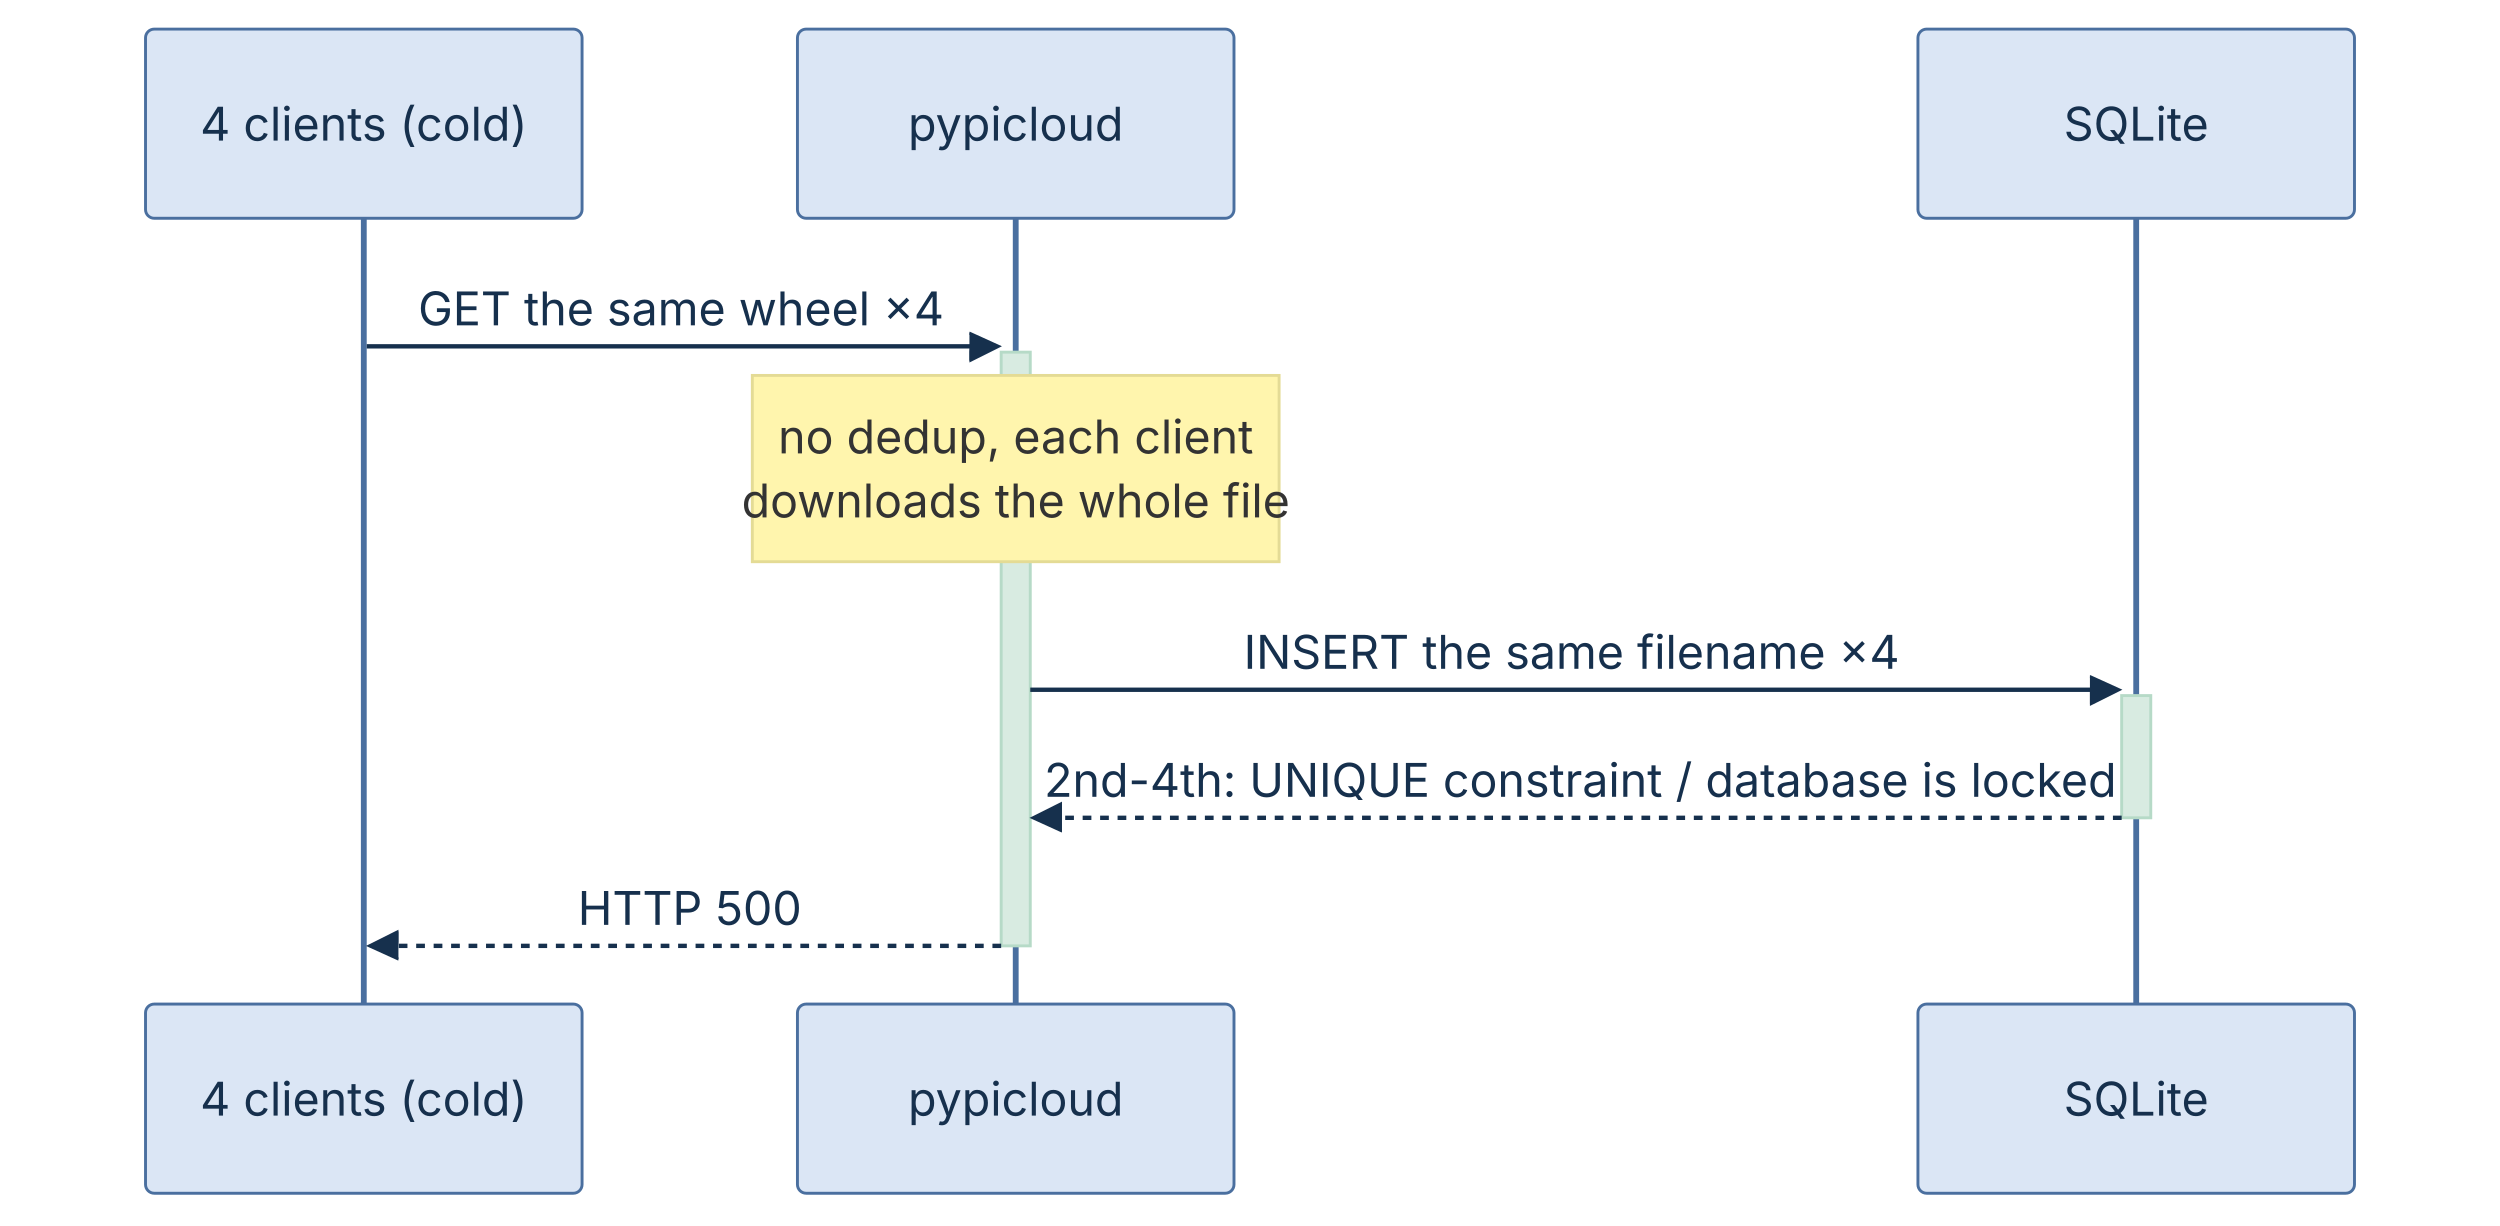
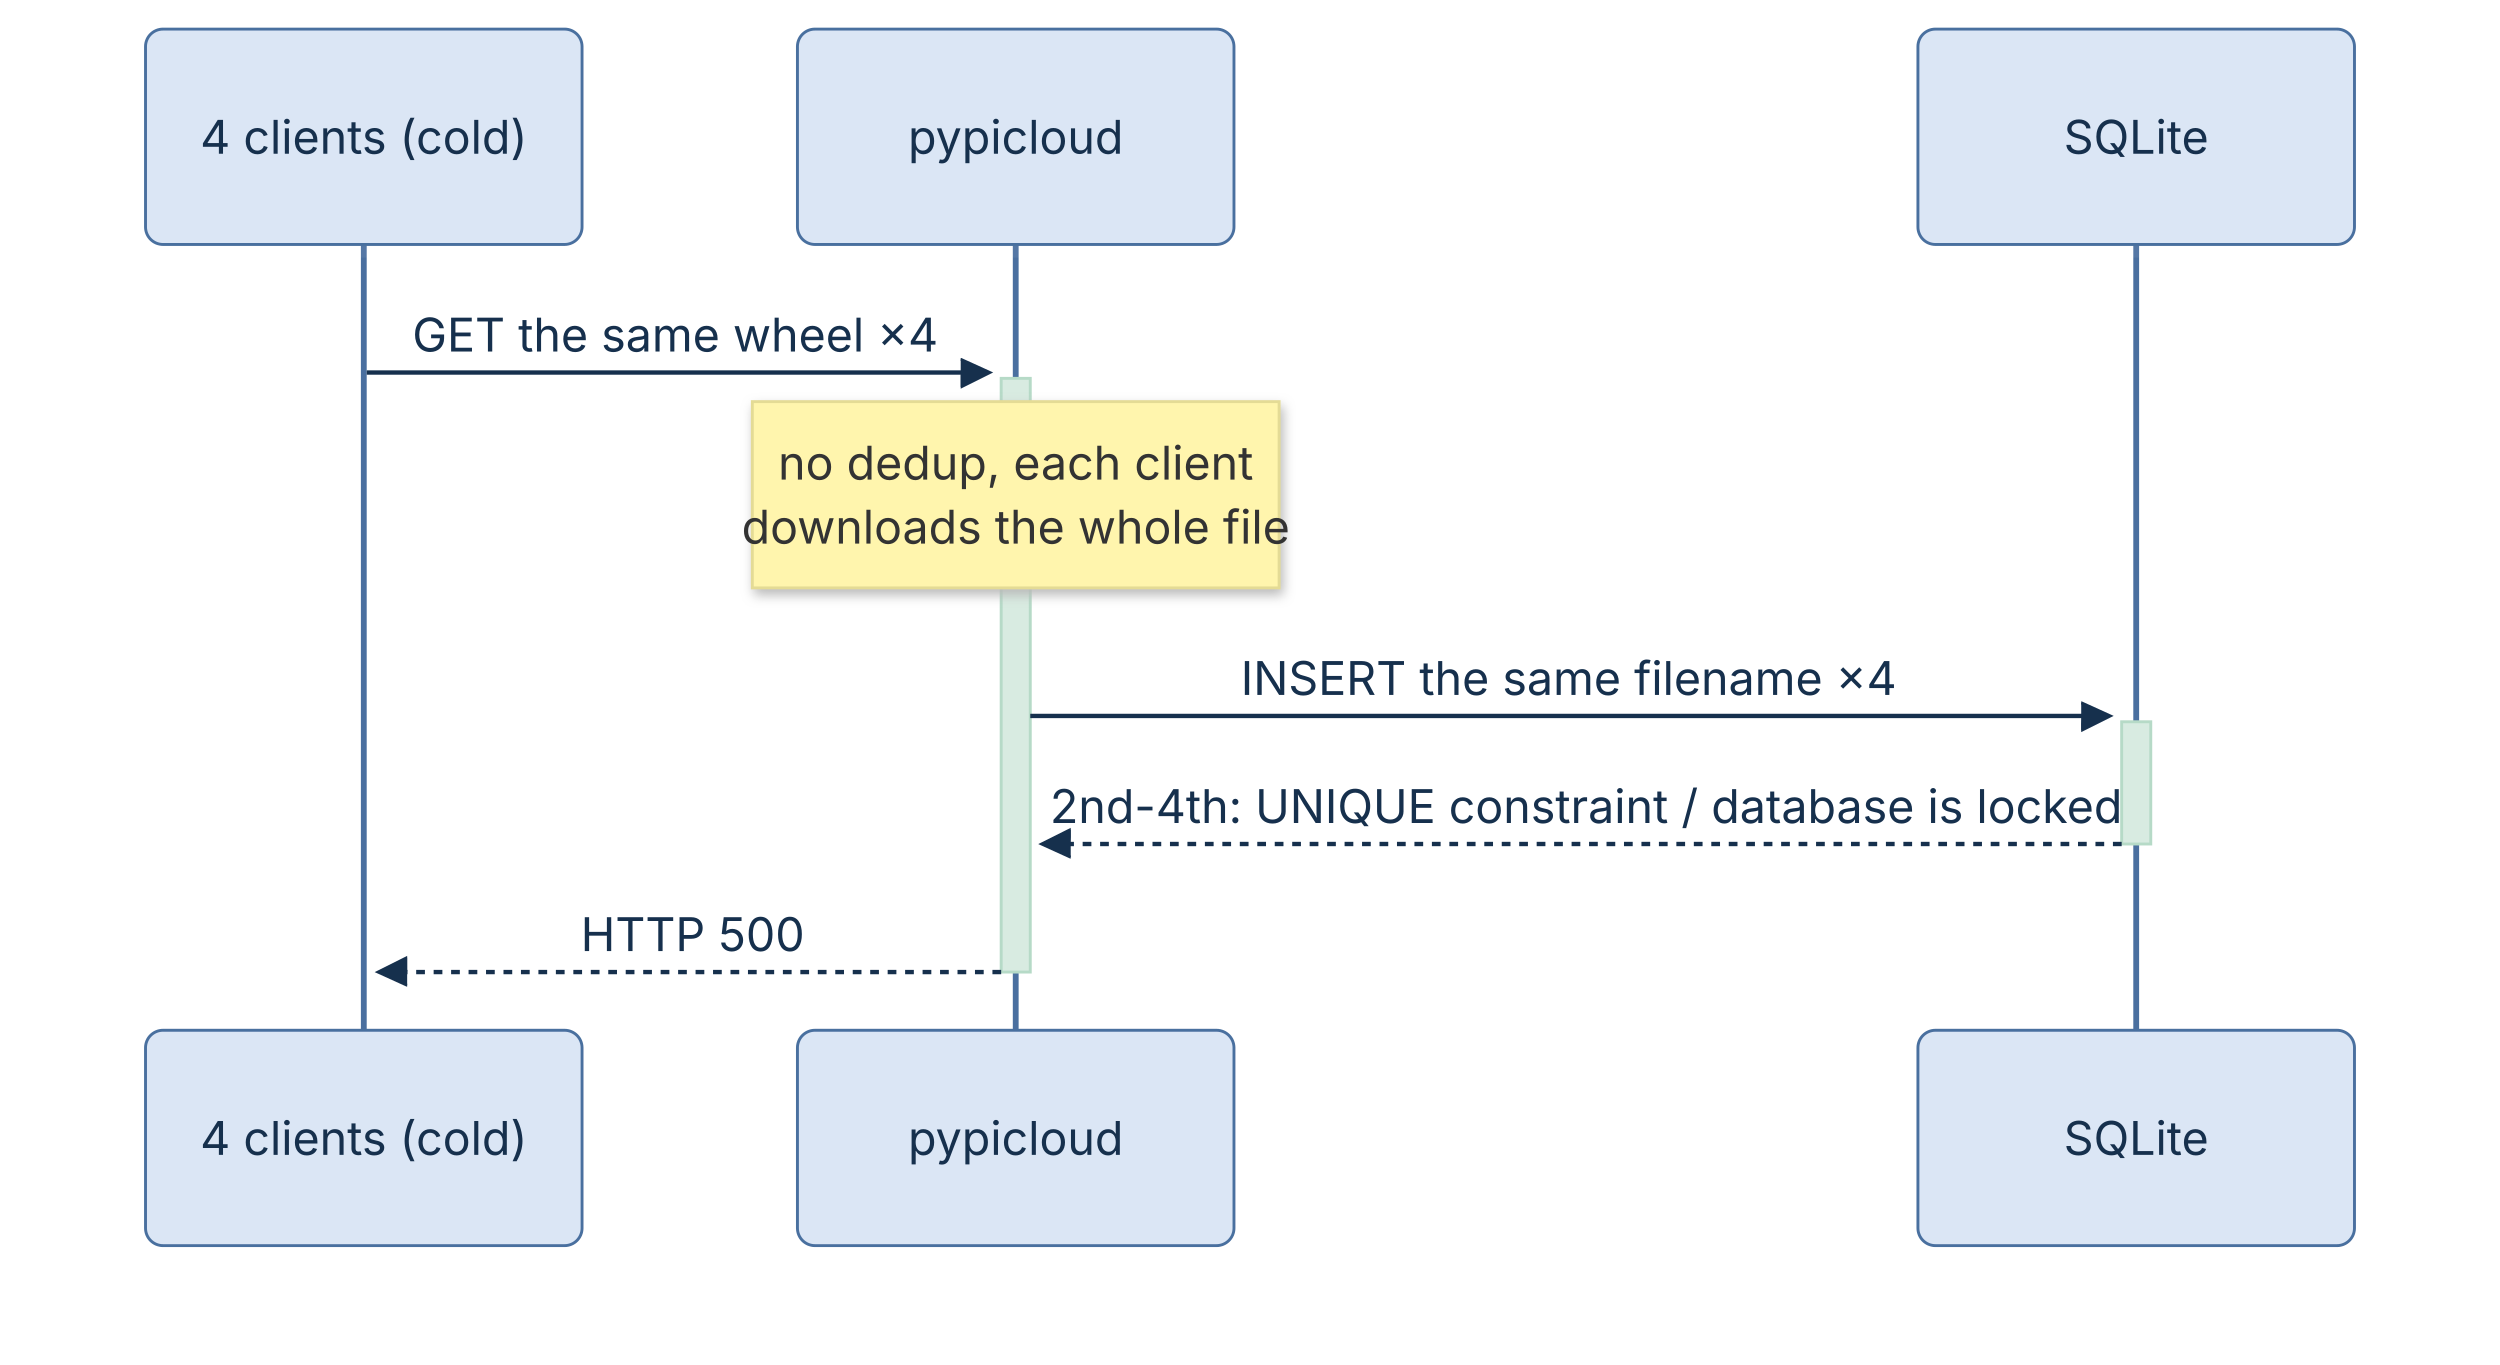
- <svg xmlns="http://www.w3.org/2000/svg" id="peryx-pypicloud-concurrency-light" width="100%" style="max-width: 859px; background-color: transparent;" viewBox="-50 -10 859 421" role="graphics-document document" aria-roledescription="sequence">
+ <svg xmlns="http://www.w3.org/2000/svg" id="peryx-pypicloud-concurrency-light" width="100%" style="max-width: 859px; background-color: transparent;" viewBox="-50 -10 859 469" role="graphics-document document" aria-roledescription="sequence">
  <g>
-     <rect x="609" y="335" fill="#eaeaea" stroke="#666" width="150" height="65" name="S" rx="3" ry="3" class="actor actor-bottom" />
-     <text x="684" y="367.5" dominant-baseline="central" alignment-baseline="central" class="actor actor-box" style="text-anchor: middle; font-size: 16px; font-weight: 400;">
+     <rect x="609" y="344" fill="#eaeaea" stroke="#666" width="150" height="74" name="S" rx="6" ry="6" class="actor actor-bottom" data-look="neo" filter="url(#peryx-pypicloud-concurrency-light-drop-shadow)" />
+     <text x="684" y="381" dominant-baseline="central" alignment-baseline="central" class="actor actor-box" style="text-anchor: middle; font-size: 16px; font-weight: 400;">
      <tspan x="684" dy="0">SQLite</tspan>
    </text>
  </g>
  <g>
-     <rect x="224" y="335" fill="#eaeaea" stroke="#666" width="150" height="65" name="P" rx="3" ry="3" class="actor actor-bottom" />
-     <text x="299" y="367.5" dominant-baseline="central" alignment-baseline="central" class="actor actor-box" style="text-anchor: middle; font-size: 16px; font-weight: 400;">
+     <rect x="224" y="344" fill="#eaeaea" stroke="#666" width="150" height="74" name="P" rx="6" ry="6" class="actor actor-bottom" data-look="neo" filter="url(#peryx-pypicloud-concurrency-light-drop-shadow)" />
+     <text x="299" y="381" dominant-baseline="central" alignment-baseline="central" class="actor actor-box" style="text-anchor: middle; font-size: 16px; font-weight: 400;">
      <tspan x="299" dy="0">pypicloud</tspan>
    </text>
  </g>
  <g>
-     <rect x="0" y="335" fill="#eaeaea" stroke="#666" width="150" height="65" name="C" rx="3" ry="3" class="actor actor-bottom" />
-     <text x="75" y="367.5" dominant-baseline="central" alignment-baseline="central" class="actor actor-box" style="text-anchor: middle; font-size: 16px; font-weight: 400;">
+     <rect x="0" y="344" fill="#eaeaea" stroke="#666" width="150" height="74" name="C" rx="6" ry="6" class="actor actor-bottom" data-look="neo" filter="url(#peryx-pypicloud-concurrency-light-drop-shadow)" />
+     <text x="75" y="381" dominant-baseline="central" alignment-baseline="central" class="actor actor-box" style="text-anchor: middle; font-size: 16px; font-weight: 400;">
      <tspan x="75" dy="0">4 clients (cold)</tspan>
    </text>
  </g>
  <g>
-     <line id="actor2" x1="684" y1="65" x2="684" y2="335" class="actor-line 200" stroke-width="0.5px" stroke="#999" name="S" data-et="life-line" data-id="S" />
-     <g id="root-2" data-et="participant" data-type="participant" data-id="S">
-       <rect x="609" y="0" fill="#eaeaea" stroke="#666" width="150" height="65" name="S" rx="3" ry="3" class="actor actor-top" />
-       <text x="684" y="32.5" dominant-baseline="central" alignment-baseline="central" class="actor actor-box" style="text-anchor: middle; font-size: 16px; font-weight: 400;">
+     <line id="actor2" x1="684" y1="74" x2="684" y2="344" class="actor-line 200" stroke-width="0.5px" stroke="#999" name="S" data-et="life-line" data-id="S" />
+     <g id="root-2" data-look="neo" data-et="participant" data-type="participant" data-id="S">
+       <rect x="609" y="0" fill="#eaeaea" stroke="#666" width="150" height="74" name="S" rx="6" ry="6" class="actor actor-top" data-look="neo" filter="url(#peryx-pypicloud-concurrency-light-drop-shadow)" />
+       <text x="684" y="37" dominant-baseline="central" alignment-baseline="central" class="actor actor-box" style="text-anchor: middle; font-size: 16px; font-weight: 400;">
        <tspan x="684" dy="0">SQLite</tspan>
      </text>
    </g>
  </g>
  <g>
-     <line id="actor1" x1="299" y1="65" x2="299" y2="335" class="actor-line 200" stroke-width="0.5px" stroke="#999" name="P" data-et="life-line" data-id="P" />
-     <g id="root-1" data-et="participant" data-type="participant" data-id="P">
-       <rect x="224" y="0" fill="#eaeaea" stroke="#666" width="150" height="65" name="P" rx="3" ry="3" class="actor actor-top" />
-       <text x="299" y="32.5" dominant-baseline="central" alignment-baseline="central" class="actor actor-box" style="text-anchor: middle; font-size: 16px; font-weight: 400;">
+     <line id="actor1" x1="299" y1="74" x2="299" y2="344" class="actor-line 200" stroke-width="0.5px" stroke="#999" name="P" data-et="life-line" data-id="P" />
+     <g id="root-1" data-look="neo" data-et="participant" data-type="participant" data-id="P">
+       <rect x="224" y="0" fill="#eaeaea" stroke="#666" width="150" height="74" name="P" rx="6" ry="6" class="actor actor-top" data-look="neo" filter="url(#peryx-pypicloud-concurrency-light-drop-shadow)" />
+       <text x="299" y="37" dominant-baseline="central" alignment-baseline="central" class="actor actor-box" style="text-anchor: middle; font-size: 16px; font-weight: 400;">
        <tspan x="299" dy="0">pypicloud</tspan>
      </text>
    </g>
  </g>
  <g>
-     <line id="actor0" x1="75" y1="65" x2="75" y2="335" class="actor-line 200" stroke-width="0.5px" stroke="#999" name="C" data-et="life-line" data-id="C" />
-     <g id="root-0" data-et="participant" data-type="participant" data-id="C">
-       <rect x="0" y="0" fill="#eaeaea" stroke="#666" width="150" height="65" name="C" rx="3" ry="3" class="actor actor-top" />
-       <text x="75" y="32.5" dominant-baseline="central" alignment-baseline="central" class="actor actor-box" style="text-anchor: middle; font-size: 16px; font-weight: 400;">
+     <line id="actor0" x1="75" y1="74" x2="75" y2="344" class="actor-line 200" stroke-width="0.5px" stroke="#999" name="C" data-et="life-line" data-id="C" />
+     <g id="root-0" data-look="neo" data-et="participant" data-type="participant" data-id="C">
+       <rect x="0" y="0" fill="#eaeaea" stroke="#666" width="150" height="74" name="C" rx="6" ry="6" class="actor actor-top" data-look="neo" filter="url(#peryx-pypicloud-concurrency-light-drop-shadow)" />
+       <text x="75" y="37" dominant-baseline="central" alignment-baseline="central" class="actor actor-box" style="text-anchor: middle; font-size: 16px; font-weight: 400;">
        <tspan x="75" dy="0">4 clients (cold)</tspan>
      </text>
    </g>
  </g>
-   <style>#peryx-pypicloud-concurrency-light{font-family:system-ui,-apple-system,sans-serif;font-size:16px;fill:#16304d;}@keyframes edge-animation-frame{from{stroke-dashoffset:0;}}@keyframes dash{to{stroke-dashoffset:0;}}#peryx-pypicloud-concurrency-light .edge-animation-slow{stroke-dasharray:9,5!important;stroke-dashoffset:900;animation:dash 50s linear infinite;stroke-linecap:round;}#peryx-pypicloud-concurrency-light .edge-animation-fast{stroke-dasharray:9,5!important;stroke-dashoffset:900;animation:dash 20s linear infinite;stroke-linecap:round;}#peryx-pypicloud-concurrency-light .error-icon{fill:#f6e2d0;}#peryx-pypicloud-concurrency-light .error-text{fill:#5a3212;stroke:#5a3212;}#peryx-pypicloud-concurrency-light .edge-thickness-normal{stroke-width:1px;}#peryx-pypicloud-concurrency-light .edge-thickness-thick{stroke-width:3.5px;}#peryx-pypicloud-concurrency-light .edge-pattern-solid{stroke-dasharray:0;}#peryx-pypicloud-concurrency-light .edge-thickness-invisible{stroke-width:0;fill:none;}#peryx-pypicloud-concurrency-light .edge-pattern-dashed{stroke-dasharray:3;}#peryx-pypicloud-concurrency-light .edge-pattern-dotted{stroke-dasharray:2;}#peryx-pypicloud-concurrency-light .marker{fill:#6b6f76;stroke:#6b6f76;}#peryx-pypicloud-concurrency-light .marker.cross{stroke:#6b6f76;}#peryx-pypicloud-concurrency-light svg{font-family:system-ui,-apple-system,sans-serif;font-size:16px;}#peryx-pypicloud-concurrency-light p{margin:0;}#peryx-pypicloud-concurrency-light .actor{stroke:#4a6f9f;fill:#dbe6f5;stroke-width:1;}#peryx-pypicloud-concurrency-light rect.actor.outer-path[data-look="neo"]{filter:drop-shadow( 1px 2px 2px rgba(185,185,185,1));}#peryx-pypicloud-concurrency-light rect.note[data-look="neo"]{stroke:hsl(52.683, 60%, 73.922%);fill:#fff5ad;filter:drop-shadow( 1px 2px 2px rgba(185,185,185,1));}#peryx-pypicloud-concurrency-light text.actor&gt;tspan{fill:#16304d;stroke:none;}#peryx-pypicloud-concurrency-light .actor-line{stroke:#4a6f9f;}#peryx-pypicloud-concurrency-light .innerArc{stroke-width:1.5;stroke-dasharray:none;}#peryx-pypicloud-concurrency-light .messageLine0{stroke-width:1.5;stroke-dasharray:none;stroke:#16304d;}#peryx-pypicloud-concurrency-light .messageLine1{stroke-width:1.5;stroke-dasharray:2,2;stroke:#16304d;}#peryx-pypicloud-concurrency-light [id$="-arrowhead"] path{fill:#16304d;stroke:#16304d;}#peryx-pypicloud-concurrency-light .sequenceNumber{fill:#949089;}#peryx-pypicloud-concurrency-light [id$="-sequencenumber"]{fill:#16304d;}#peryx-pypicloud-concurrency-light [id$="-crosshead"] path{fill:#16304d;stroke:#16304d;}#peryx-pypicloud-concurrency-light .messageText{fill:#16304d;stroke:none;}#peryx-pypicloud-concurrency-light .labelBox{stroke:#4a6f9f;fill:#dbe6f5;filter:none;}#peryx-pypicloud-concurrency-light .labelText,#peryx-pypicloud-concurrency-light .labelText&gt;tspan{fill:#16304d;stroke:none;}#peryx-pypicloud-concurrency-light .loopText,#peryx-pypicloud-concurrency-light .loopText&gt;tspan{fill:#16304d;stroke:none;}#peryx-pypicloud-concurrency-light .sectionTitle,#peryx-pypicloud-concurrency-light .sectionTitle&gt;tspan{fill:#16304d;stroke:none;}#peryx-pypicloud-concurrency-light .loopLine{stroke-width:2px;stroke-dasharray:2,2;stroke:#4a6f9f;fill:#4a6f9f;}#peryx-pypicloud-concurrency-light .note{stroke:hsl(52.683, 60%, 73.922%);fill:#fff5ad;}#peryx-pypicloud-concurrency-light .noteText,#peryx-pypicloud-concurrency-light .noteText&gt;tspan{fill:#333;stroke:none;}#peryx-pypicloud-concurrency-light .activation0{fill:#d8ebe1;stroke:hsl(148.421, 32.203%, 78.431%);}#peryx-pypicloud-concurrency-light .activation1{fill:#d8ebe1;stroke:hsl(148.421, 32.203%, 78.431%);}#peryx-pypicloud-concurrency-light .activation2{fill:#d8ebe1;stroke:hsl(148.421, 32.203%, 78.431%);}#peryx-pypicloud-concurrency-light .actorPopupMenu{position:absolute;}#peryx-pypicloud-concurrency-light .actorPopupMenuPanel{position:absolute;fill:#dbe6f5;box-shadow:0px 8px 16px 0px rgba(0,0,0,0.2);filter:drop-shadow(3px 5px 2px rgb(0 0 0 / 0.4));}#peryx-pypicloud-concurrency-light .actor-man circle,#peryx-pypicloud-concurrency-light line{fill:#dbe6f5;stroke-width:2px;}#peryx-pypicloud-concurrency-light g rect.rect{filter:drop-shadow( 1px 2px 2px rgba(185,185,185,1));stroke:#4a6f9f;}#peryx-pypicloud-concurrency-light .node .neo-node{stroke:#4a6f9f;}#peryx-pypicloud-concurrency-light [data-look="neo"].node rect,#peryx-pypicloud-concurrency-light [data-look="neo"].cluster rect,#peryx-pypicloud-concurrency-light [data-look="neo"].node polygon{stroke:url(#peryx-pypicloud-concurrency-light-gradient);filter:drop-shadow( 1px 2px 2px rgba(185,185,185,1));}#peryx-pypicloud-concurrency-light [data-look="neo"].swimlane.cluster rect{filter:none;}#peryx-pypicloud-concurrency-light [data-look="neo"].node path{stroke:url(#peryx-pypicloud-concurrency-light-gradient);stroke-width:1px;}#peryx-pypicloud-concurrency-light [data-look="neo"].node .outer-path{filter:drop-shadow( 1px 2px 2px rgba(185,185,185,1));}#peryx-pypicloud-concurrency-light [data-look="neo"].node .neo-line path{stroke:#4a6f9f;filter:none;}#peryx-pypicloud-concurrency-light [data-look="neo"].node circle{stroke:url(#peryx-pypicloud-concurrency-light-gradient);filter:drop-shadow( 1px 2px 2px rgba(185,185,185,1));}#peryx-pypicloud-concurrency-light [data-look="neo"].node circle .state-start{fill:#000000;}#peryx-pypicloud-concurrency-light [data-look="neo"].icon-shape .icon{fill:url(#peryx-pypicloud-concurrency-light-gradient);filter:drop-shadow( 1px 2px 2px rgba(185,185,185,1));}#peryx-pypicloud-concurrency-light [data-look="neo"].icon-shape .icon-neo path{stroke:url(#peryx-pypicloud-concurrency-light-gradient);filter:drop-shadow( 1px 2px 2px rgba(185,185,185,1));}#peryx-pypicloud-concurrency-light .accent&gt;*{fill:rgb(219, 230, 245)!important;stroke:rgb(74, 111, 159)!important;color:rgb(22, 48, 77)!important;}#peryx-pypicloud-concurrency-light .good&gt;*{fill:rgb(216, 235, 225)!important;stroke:rgb(63, 132, 103)!important;color:rgb(20, 64, 47)!important;}#peryx-pypicloud-concurrency-light .warn&gt;*{fill:rgb(246, 226, 208)!important;stroke:rgb(176, 111, 54)!important;color:rgb(90, 50, 18)!important;}#peryx-pypicloud-concurrency-light :root{--mermaid-font-family:"trebuchet ms",verdana,arial,sans-serif;}</style>
+   <style>#peryx-pypicloud-concurrency-light{font-family:system-ui,-apple-system,sans-serif;font-size:16px;fill:#16304d;}@keyframes edge-animation-frame{from{stroke-dashoffset:0;}}@keyframes dash{to{stroke-dashoffset:0;}}#peryx-pypicloud-concurrency-light .edge-animation-slow{stroke-dasharray:9,5!important;stroke-dashoffset:900;animation:dash 50s linear infinite;stroke-linecap:round;}#peryx-pypicloud-concurrency-light .edge-animation-fast{stroke-dasharray:9,5!important;stroke-dashoffset:900;animation:dash 20s linear infinite;stroke-linecap:round;}#peryx-pypicloud-concurrency-light .error-icon{fill:#f6e2d0;}#peryx-pypicloud-concurrency-light .error-text{fill:#5a3212;stroke:#5a3212;}#peryx-pypicloud-concurrency-light .edge-thickness-normal{stroke-width:1px;}#peryx-pypicloud-concurrency-light .edge-thickness-thick{stroke-width:3.5px;}#peryx-pypicloud-concurrency-light .edge-pattern-solid{stroke-dasharray:0;}#peryx-pypicloud-concurrency-light .edge-thickness-invisible{stroke-width:0;fill:none;}#peryx-pypicloud-concurrency-light .edge-pattern-dashed{stroke-dasharray:3;}#peryx-pypicloud-concurrency-light .edge-pattern-dotted{stroke-dasharray:2;}#peryx-pypicloud-concurrency-light .marker{fill:#6b6f76;stroke:#6b6f76;}#peryx-pypicloud-concurrency-light .marker.cross{stroke:#6b6f76;}#peryx-pypicloud-concurrency-light svg{font-family:system-ui,-apple-system,sans-serif;font-size:16px;}#peryx-pypicloud-concurrency-light p{margin:0;}#peryx-pypicloud-concurrency-light .actor{stroke:#4a6f9f;fill:#dbe6f5;stroke-width:1;}#peryx-pypicloud-concurrency-light rect.actor.outer-path[data-look="neo"]{filter:drop-shadow( 1px 2px 2px rgba(185,185,185,1));}#peryx-pypicloud-concurrency-light rect.note[data-look="neo"]{stroke:hsl(52.683, 60%, 73.922%);fill:#fff5ad;filter:drop-shadow( 1px 2px 2px rgba(185,185,185,1));}#peryx-pypicloud-concurrency-light text.actor&gt;tspan{fill:#16304d;stroke:none;}#peryx-pypicloud-concurrency-light .actor-line{stroke:#4a6f9f;}#peryx-pypicloud-concurrency-light .innerArc{stroke-width:1.5;stroke-dasharray:none;}#peryx-pypicloud-concurrency-light .messageLine0{stroke-width:1.5;stroke-dasharray:none;stroke:#16304d;}#peryx-pypicloud-concurrency-light .messageLine1{stroke-width:1.5;stroke-dasharray:2,2;stroke:#16304d;}#peryx-pypicloud-concurrency-light [id$="-arrowhead"] path{fill:#16304d;stroke:#16304d;}#peryx-pypicloud-concurrency-light .sequenceNumber{fill:#949089;}#peryx-pypicloud-concurrency-light [id$="-sequencenumber"]{fill:#16304d;}#peryx-pypicloud-concurrency-light [id$="-crosshead"] path{fill:#16304d;stroke:#16304d;}#peryx-pypicloud-concurrency-light .messageText{fill:#16304d;stroke:none;}#peryx-pypicloud-concurrency-light .labelBox{stroke:#4a6f9f;fill:#dbe6f5;filter:drop-shadow( 1px 2px 2px rgba(185,185,185,1));}#peryx-pypicloud-concurrency-light .labelText,#peryx-pypicloud-concurrency-light .labelText&gt;tspan{fill:#16304d;stroke:none;}#peryx-pypicloud-concurrency-light .loopText,#peryx-pypicloud-concurrency-light .loopText&gt;tspan{fill:#16304d;stroke:none;}#peryx-pypicloud-concurrency-light .sectionTitle,#peryx-pypicloud-concurrency-light .sectionTitle&gt;tspan{fill:#16304d;stroke:none;}#peryx-pypicloud-concurrency-light .loopLine{stroke-width:2px;stroke-dasharray:2,2;stroke:#4a6f9f;fill:#4a6f9f;}#peryx-pypicloud-concurrency-light .note{stroke:hsl(52.683, 60%, 73.922%);fill:#fff5ad;}#peryx-pypicloud-concurrency-light .noteText,#peryx-pypicloud-concurrency-light .noteText&gt;tspan{fill:#333;stroke:none;}#peryx-pypicloud-concurrency-light .activation0{fill:#d8ebe1;stroke:hsl(148.421, 32.203%, 78.431%);}#peryx-pypicloud-concurrency-light .activation1{fill:#d8ebe1;stroke:hsl(148.421, 32.203%, 78.431%);}#peryx-pypicloud-concurrency-light .activation2{fill:#d8ebe1;stroke:hsl(148.421, 32.203%, 78.431%);}#peryx-pypicloud-concurrency-light .actorPopupMenu{position:absolute;}#peryx-pypicloud-concurrency-light .actorPopupMenuPanel{position:absolute;fill:#dbe6f5;box-shadow:0px 8px 16px 0px rgba(0,0,0,0.2);filter:drop-shadow(3px 5px 2px rgb(0 0 0 / 0.4));}#peryx-pypicloud-concurrency-light .actor-man circle,#peryx-pypicloud-concurrency-light line{fill:#dbe6f5;stroke-width:2px;}#peryx-pypicloud-concurrency-light g rect.rect{filter:drop-shadow( 1px 2px 2px rgba(185,185,185,1));stroke:#4a6f9f;}#peryx-pypicloud-concurrency-light .node .neo-node{stroke:#4a6f9f;}#peryx-pypicloud-concurrency-light [data-look="neo"].node rect,#peryx-pypicloud-concurrency-light [data-look="neo"].cluster rect,#peryx-pypicloud-concurrency-light [data-look="neo"].node polygon{stroke:url(#peryx-pypicloud-concurrency-light-gradient);filter:drop-shadow( 1px 2px 2px rgba(185,185,185,1));}#peryx-pypicloud-concurrency-light [data-look="neo"].swimlane.cluster rect{filter:none;}#peryx-pypicloud-concurrency-light [data-look="neo"].node path{stroke:url(#peryx-pypicloud-concurrency-light-gradient);stroke-width:1px;}#peryx-pypicloud-concurrency-light [data-look="neo"].node .outer-path{filter:drop-shadow( 1px 2px 2px rgba(185,185,185,1));}#peryx-pypicloud-concurrency-light [data-look="neo"].node .neo-line path{stroke:#4a6f9f;filter:none;}#peryx-pypicloud-concurrency-light [data-look="neo"].node circle{stroke:url(#peryx-pypicloud-concurrency-light-gradient);filter:drop-shadow( 1px 2px 2px rgba(185,185,185,1));}#peryx-pypicloud-concurrency-light [data-look="neo"].node circle .state-start{fill:#000000;}#peryx-pypicloud-concurrency-light [data-look="neo"].icon-shape .icon{fill:url(#peryx-pypicloud-concurrency-light-gradient);filter:drop-shadow( 1px 2px 2px rgba(185,185,185,1));}#peryx-pypicloud-concurrency-light [data-look="neo"].icon-shape .icon-neo path{stroke:url(#peryx-pypicloud-concurrency-light-gradient);filter:drop-shadow( 1px 2px 2px rgba(185,185,185,1));}#peryx-pypicloud-concurrency-light .accent&gt;*{fill:rgb(219, 230, 245)!important;stroke:rgb(74, 111, 159)!important;color:rgb(22, 48, 77)!important;}#peryx-pypicloud-concurrency-light .good&gt;*{fill:rgb(216, 235, 225)!important;stroke:rgb(63, 132, 103)!important;color:rgb(20, 64, 47)!important;}#peryx-pypicloud-concurrency-light .warn&gt;*{fill:rgb(246, 226, 208)!important;stroke:rgb(176, 111, 54)!important;color:rgb(90, 50, 18)!important;}#peryx-pypicloud-concurrency-light :root{--mermaid-font-family:"trebuchet ms",verdana,arial,sans-serif;}</style>
  <g />
  <defs>
    <symbol id="peryx-pypicloud-concurrency-light-computer" width="24" height="24">
      <path transform="scale(.5)" d="M2 2v13h20v-13h-20zm18 11h-16v-9h16v9zm-10.228 6l.466-1h3.524l.467 1h-4.457zm14.228 3h-24l2-6h2.104l-1.33 4h18.45l-1.297-4h2.073l2 6zm-5-10h-14v-7h14v7z" />
    </symbol>
  </defs>
  <defs>
    <symbol id="peryx-pypicloud-concurrency-light-database" fill-rule="evenodd" clip-rule="evenodd">
      <path transform="scale(.5)" d="M12.258.001l.256.004.255.005.253.008.251.01.249.012.247.015.246.016.242.019.241.02.239.023.236.024.233.027.231.028.229.031.225.032.223.034.22.036.217.038.214.04.211.041.208.043.205.045.201.046.198.048.194.05.191.051.187.053.183.054.18.056.175.057.172.059.168.06.163.061.16.063.155.064.15.066.074.033.073.033.071.034.07.034.069.035.068.035.067.035.066.035.064.036.064.036.062.036.06.036.06.037.058.037.058.037.055.038.055.038.053.038.052.038.051.039.05.039.048.039.047.039.045.04.044.04.043.04.041.04.04.041.039.041.037.041.036.041.034.041.033.042.032.042.03.042.029.042.027.042.026.043.024.043.023.043.021.043.02.043.018.044.017.043.015.044.013.044.012.044.011.045.009.044.007.045.006.045.004.045.002.045.001.045v17l-.001.045-.002.045-.004.045-.006.045-.007.045-.009.044-.011.045-.012.044-.013.044-.015.044-.017.043-.018.044-.02.043-.021.043-.023.043-.024.043-.026.043-.027.042-.029.042-.03.042-.032.042-.033.042-.034.041-.036.041-.037.041-.039.041-.04.041-.041.04-.043.04-.044.04-.045.04-.047.039-.048.039-.05.039-.051.039-.052.038-.053.038-.055.038-.055.038-.058.037-.058.037-.06.037-.06.036-.062.036-.064.036-.064.036-.066.035-.067.035-.068.035-.069.035-.07.034-.071.034-.073.033-.074.033-.15.066-.155.064-.16.063-.163.061-.168.06-.172.059-.175.057-.18.056-.183.054-.187.053-.191.051-.194.05-.198.048-.201.046-.205.045-.208.043-.211.041-.214.04-.217.038-.22.036-.223.034-.225.032-.229.031-.231.028-.233.027-.236.024-.239.023-.241.02-.242.019-.246.016-.247.015-.249.012-.251.01-.253.008-.255.005-.256.004-.258.001-.258-.001-.256-.004-.255-.005-.253-.008-.251-.01-.249-.012-.247-.015-.245-.016-.243-.019-.241-.02-.238-.023-.236-.024-.234-.027-.231-.028-.228-.031-.226-.032-.223-.034-.22-.036-.217-.038-.214-.04-.211-.041-.208-.043-.204-.045-.201-.046-.198-.048-.195-.05-.19-.051-.187-.053-.184-.054-.179-.056-.176-.057-.172-.059-.167-.06-.164-.061-.159-.063-.155-.064-.151-.066-.074-.033-.072-.033-.072-.034-.07-.034-.069-.035-.068-.035-.067-.035-.066-.035-.064-.036-.063-.036-.062-.036-.061-.036-.06-.037-.058-.037-.057-.037-.056-.038-.055-.038-.053-.038-.052-.038-.051-.039-.049-.039-.049-.039-.046-.039-.046-.04-.044-.04-.043-.04-.041-.04-.04-.041-.039-.041-.037-.041-.036-.041-.034-.041-.033-.042-.032-.042-.03-.042-.029-.042-.027-.042-.026-.043-.024-.043-.023-.043-.021-.043-.02-.043-.018-.044-.017-.043-.015-.044-.013-.044-.012-.044-.011-.045-.009-.044-.007-.045-.006-.045-.004-.045-.002-.045-.001-.045v-17l.001-.045.002-.045.004-.045.006-.045.007-.045.009-.044.011-.045.012-.044.013-.044.015-.044.017-.043.018-.044.02-.043.021-.043.023-.043.024-.043.026-.043.027-.042.029-.042.03-.042.032-.042.033-.042.034-.041.036-.041.037-.041.039-.041.04-.041.041-.04.043-.04.044-.04.046-.04.046-.039.049-.039.049-.039.051-.039.052-.038.053-.038.055-.038.056-.038.057-.037.058-.037.06-.037.061-.036.062-.036.063-.036.064-.036.066-.035.067-.035.068-.035.069-.035.07-.034.072-.034.072-.033.074-.033.151-.066.155-.064.159-.063.164-.061.167-.06.172-.059.176-.057.179-.056.184-.054.187-.053.19-.051.195-.05.198-.048.201-.046.204-.045.208-.043.211-.041.214-.04.217-.038.22-.036.223-.034.226-.032.228-.031.231-.028.234-.027.236-.024.238-.023.241-.02.243-.019.245-.016.247-.015.249-.012.251-.01.253-.008.255-.005.256-.004.258-.001.258.001zm-9.258 20.499v.01l.001.021.003.021.004.022.005.021.006.022.007.022.009.023.01.022.011.023.012.023.013.023.015.023.016.024.017.023.018.024.019.024.021.024.022.025.023.024.024.025.052.049.056.05.061.051.066.051.07.051.075.051.079.052.084.052.088.052.092.052.097.052.102.051.105.052.11.052.114.051.119.051.123.051.127.05.131.05.135.05.139.048.144.049.147.047.152.047.155.047.16.045.163.045.167.043.171.043.176.041.178.041.183.039.187.039.19.037.194.035.197.035.202.033.204.031.209.03.212.029.216.027.219.025.222.024.226.021.23.02.233.018.236.016.24.015.243.012.246.01.249.008.253.005.256.004.259.001.26-.001.257-.004.254-.005.25-.008.247-.011.244-.012.241-.014.237-.016.233-.018.231-.021.226-.021.224-.024.22-.026.216-.027.212-.028.21-.031.205-.031.202-.034.198-.034.194-.036.191-.037.187-.039.183-.04.179-.04.175-.042.172-.043.168-.044.163-.045.16-.046.155-.046.152-.047.148-.048.143-.049.139-.049.136-.05.131-.05.126-.05.123-.051.118-.052.114-.051.11-.052.106-.052.101-.052.096-.052.092-.052.088-.053.083-.051.079-.052.074-.052.07-.051.065-.051.06-.051.056-.05.051-.05.023-.024.023-.025.021-.024.02-.024.019-.024.018-.024.017-.024.015-.023.014-.024.013-.023.012-.023.01-.023.01-.022.008-.022.006-.022.006-.022.004-.022.004-.021.001-.021.001-.021v-4.127l-.077.055-.08.053-.083.054-.085.053-.087.052-.09.052-.093.051-.095.05-.097.05-.1.049-.102.049-.105.048-.106.047-.109.047-.111.046-.114.045-.115.045-.118.044-.12.043-.122.042-.124.042-.126.041-.128.04-.13.04-.132.038-.134.038-.135.037-.138.037-.139.035-.142.035-.143.034-.144.033-.147.032-.148.031-.15.03-.151.03-.153.029-.154.027-.156.027-.158.026-.159.025-.161.024-.162.023-.163.022-.165.021-.166.02-.167.019-.169.018-.169.017-.171.016-.173.015-.173.014-.175.013-.175.012-.177.011-.178.01-.179.008-.179.008-.181.006-.182.005-.182.004-.184.003-.184.002h-.37l-.184-.002-.184-.003-.182-.004-.182-.005-.181-.006-.179-.008-.179-.008-.178-.01-.176-.011-.176-.012-.175-.013-.173-.014-.172-.015-.171-.016-.17-.017-.169-.018-.167-.019-.166-.02-.165-.021-.163-.022-.162-.023-.161-.024-.159-.025-.157-.026-.156-.027-.155-.027-.153-.029-.151-.03-.15-.03-.148-.031-.146-.032-.145-.033-.143-.034-.141-.035-.14-.035-.137-.037-.136-.037-.134-.038-.132-.038-.13-.04-.128-.04-.126-.041-.124-.042-.122-.042-.12-.044-.117-.043-.116-.045-.113-.045-.112-.046-.109-.047-.106-.047-.105-.048-.102-.049-.1-.049-.097-.05-.095-.05-.093-.052-.09-.051-.087-.052-.085-.053-.083-.054-.08-.054-.077-.054v4.127zm0-5.654v.011l.001.021.003.021.004.021.005.022.006.022.007.022.009.022.01.022.011.023.012.023.013.023.015.024.016.023.017.024.018.024.019.024.021.024.022.024.023.025.024.024.052.05.056.05.061.05.066.051.07.051.075.052.079.051.084.052.088.052.092.052.097.052.102.052.105.052.11.051.114.051.119.052.123.05.127.051.131.05.135.049.139.049.144.048.147.048.152.047.155.046.16.045.163.045.167.044.171.042.176.042.178.04.183.04.187.038.19.037.194.036.197.034.202.033.204.032.209.03.212.028.216.027.219.025.222.024.226.022.23.02.233.018.236.016.24.014.243.012.246.01.249.008.253.006.256.003.259.001.26-.001.257-.003.254-.006.25-.008.247-.01.244-.012.241-.015.237-.016.233-.018.231-.02.226-.022.224-.024.22-.025.216-.027.212-.029.21-.03.205-.032.202-.033.198-.035.194-.036.191-.037.187-.039.183-.039.179-.041.175-.042.172-.043.168-.044.163-.045.16-.045.155-.047.152-.047.148-.048.143-.048.139-.05.136-.049.131-.05.126-.051.123-.051.118-.051.114-.052.11-.052.106-.052.101-.052.096-.052.092-.052.088-.052.083-.052.079-.052.074-.051.07-.052.065-.051.06-.05.056-.051.051-.049.023-.025.023-.024.021-.025.02-.024.019-.024.018-.024.017-.024.015-.023.014-.023.013-.024.012-.022.01-.023.01-.023.008-.022.006-.022.006-.022.004-.021.004-.022.001-.021.001-.021v-4.139l-.077.054-.08.054-.083.054-.085.052-.087.053-.09.051-.093.051-.095.051-.097.05-.1.049-.102.049-.105.048-.106.047-.109.047-.111.046-.114.045-.115.044-.118.044-.12.044-.122.042-.124.042-.126.041-.128.04-.13.039-.132.039-.134.038-.135.037-.138.036-.139.036-.142.035-.143.033-.144.033-.147.033-.148.031-.15.03-.151.03-.153.028-.154.028-.156.027-.158.026-.159.025-.161.024-.162.023-.163.022-.165.021-.166.02-.167.019-.169.018-.169.017-.171.016-.173.015-.173.014-.175.013-.175.012-.177.011-.178.009-.179.009-.179.007-.181.007-.182.005-.182.004-.184.003-.184.002h-.37l-.184-.002-.184-.003-.182-.004-.182-.005-.181-.007-.179-.007-.179-.009-.178-.009-.176-.011-.176-.012-.175-.013-.173-.014-.172-.015-.171-.016-.17-.017-.169-.018-.167-.019-.166-.02-.165-.021-.163-.022-.162-.023-.161-.024-.159-.025-.157-.026-.156-.027-.155-.028-.153-.028-.151-.03-.15-.03-.148-.031-.146-.033-.145-.033-.143-.033-.141-.035-.14-.036-.137-.036-.136-.037-.134-.038-.132-.039-.13-.039-.128-.04-.126-.041-.124-.042-.122-.043-.12-.043-.117-.044-.116-.044-.113-.046-.112-.046-.109-.046-.106-.047-.105-.048-.102-.049-.1-.049-.097-.05-.095-.051-.093-.051-.09-.051-.087-.053-.085-.052-.083-.054-.08-.054-.077-.054v4.139zm0-5.666v.011l.001.02.003.022.004.021.005.022.006.021.007.022.009.023.01.022.011.023.012.023.013.023.015.023.016.024.017.024.018.023.019.024.021.025.022.024.023.024.024.025.052.05.056.05.061.05.066.051.07.051.075.052.079.051.084.052.088.052.092.052.097.052.102.052.105.051.11.052.114.051.119.051.123.051.127.05.131.05.135.05.139.049.144.048.147.048.152.047.155.046.16.045.163.045.167.043.171.043.176.042.178.04.183.04.187.038.19.037.194.036.197.034.202.033.204.032.209.03.212.028.216.027.219.025.222.024.226.021.23.02.233.018.236.017.24.014.243.012.246.01.249.008.253.006.256.003.259.001.26-.001.257-.003.254-.006.25-.008.247-.01.244-.013.241-.014.237-.016.233-.018.231-.02.226-.022.224-.024.22-.025.216-.027.212-.029.21-.03.205-.032.202-.033.198-.035.194-.036.191-.037.187-.039.183-.039.179-.041.175-.042.172-.043.168-.044.163-.045.16-.045.155-.047.152-.047.148-.048.143-.049.139-.049.136-.049.131-.051.126-.05.123-.051.118-.052.114-.051.11-.052.106-.052.101-.052.096-.052.092-.052.088-.052.083-.052.079-.052.074-.052.07-.051.065-.051.06-.051.056-.05.051-.049.023-.025.023-.025.021-.024.02-.024.019-.024.018-.024.017-.024.015-.023.014-.024.013-.023.012-.023.01-.022.01-.023.008-.022.006-.022.006-.022.004-.022.004-.021.001-.021.001-.021v-4.153l-.077.054-.08.054-.083.053-.085.053-.087.053-.09.051-.093.051-.095.051-.097.05-.1.049-.102.048-.105.048-.106.048-.109.046-.111.046-.114.046-.115.044-.118.044-.12.043-.122.043-.124.042-.126.041-.128.04-.13.039-.132.039-.134.038-.135.037-.138.036-.139.036-.142.034-.143.034-.144.033-.147.032-.148.032-.15.03-.151.03-.153.028-.154.028-.156.027-.158.026-.159.024-.161.024-.162.023-.163.023-.165.021-.166.02-.167.019-.169.018-.169.017-.171.016-.173.015-.173.014-.175.013-.175.012-.177.01-.178.01-.179.009-.179.007-.181.006-.182.006-.182.004-.184.003-.184.001-.185.001-.185-.001-.184-.001-.184-.003-.182-.004-.182-.006-.181-.006-.179-.007-.179-.009-.178-.01-.176-.01-.176-.012-.175-.013-.173-.014-.172-.015-.171-.016-.17-.017-.169-.018-.167-.019-.166-.02-.165-.021-.163-.023-.162-.023-.161-.024-.159-.024-.157-.026-.156-.027-.155-.028-.153-.028-.151-.03-.15-.03-.148-.032-.146-.032-.145-.033-.143-.034-.141-.034-.14-.036-.137-.036-.136-.037-.134-.038-.132-.039-.13-.039-.128-.041-.126-.041-.124-.041-.122-.043-.12-.043-.117-.044-.116-.044-.113-.046-.112-.046-.109-.046-.106-.048-.105-.048-.102-.048-.1-.05-.097-.049-.095-.051-.093-.051-.09-.052-.087-.052-.085-.053-.083-.053-.08-.054-.077-.054v4.153zm8.74-8.179l-.257.004-.254.005-.25.008-.247.011-.244.012-.241.014-.237.016-.233.018-.231.021-.226.022-.224.023-.22.026-.216.027-.212.028-.21.031-.205.032-.202.033-.198.034-.194.036-.191.038-.187.038-.183.04-.179.041-.175.042-.172.043-.168.043-.163.045-.16.046-.155.046-.152.048-.148.048-.143.048-.139.049-.136.05-.131.05-.126.051-.123.051-.118.051-.114.052-.11.052-.106.052-.101.052-.096.052-.092.052-.088.052-.083.052-.079.052-.074.051-.07.052-.065.051-.06.05-.056.05-.051.05-.023.025-.023.024-.021.024-.02.025-.019.024-.018.024-.017.023-.015.024-.014.023-.013.023-.012.023-.01.023-.01.022-.008.022-.006.023-.006.021-.004.022-.004.021-.001.021-.001.021.001.021.001.021.004.021.004.022.006.021.006.023.008.022.01.022.01.023.012.023.013.023.014.023.015.024.017.023.018.024.019.024.02.025.021.024.023.024.023.025.051.05.056.05.06.05.065.051.07.052.074.051.079.052.083.052.088.052.092.052.096.052.101.052.106.052.11.052.114.052.118.051.123.051.126.051.131.05.136.05.139.049.143.048.148.048.152.048.155.046.16.046.163.045.168.043.172.043.175.042.179.041.183.04.187.038.191.038.194.036.198.034.202.033.205.032.21.031.212.028.216.027.22.026.224.023.226.022.231.021.233.018.237.016.241.014.244.012.247.011.25.008.254.005.257.004.26.001.26-.001.257-.004.254-.005.25-.008.247-.011.244-.012.241-.014.237-.016.233-.018.231-.021.226-.022.224-.023.22-.026.216-.027.212-.028.21-.031.205-.032.202-.033.198-.034.194-.036.191-.038.187-.038.183-.04.179-.041.175-.042.172-.043.168-.043.163-.045.16-.046.155-.046.152-.048.148-.048.143-.048.139-.049.136-.05.131-.05.126-.051.123-.051.118-.051.114-.052.11-.052.106-.052.101-.052.096-.052.092-.052.088-.052.083-.052.079-.052.074-.051.07-.052.065-.051.06-.05.056-.05.051-.05.023-.025.023-.024.021-.024.02-.025.019-.024.018-.024.017-.023.015-.024.014-.023.013-.023.012-.023.01-.023.01-.022.008-.022.006-.023.006-.021.004-.022.004-.021.001-.021.001-.021-.001-.021-.001-.021-.004-.021-.004-.022-.006-.021-.006-.023-.008-.022-.01-.022-.01-.023-.012-.023-.013-.023-.014-.023-.015-.024-.017-.023-.018-.024-.019-.024-.02-.025-.021-.024-.023-.024-.023-.025-.051-.05-.056-.05-.06-.05-.065-.051-.07-.052-.074-.051-.079-.052-.083-.052-.088-.052-.092-.052-.096-.052-.101-.052-.106-.052-.11-.052-.114-.052-.118-.051-.123-.051-.126-.051-.131-.05-.136-.05-.139-.049-.143-.048-.148-.048-.152-.048-.155-.046-.16-.046-.163-.045-.168-.043-.172-.043-.175-.042-.179-.041-.183-.04-.187-.038-.191-.038-.194-.036-.198-.034-.202-.033-.205-.032-.21-.031-.212-.028-.216-.027-.22-.026-.224-.023-.226-.022-.231-.021-.233-.018-.237-.016-.241-.014-.244-.012-.247-.011-.25-.008-.254-.005-.257-.004-.26-.001-.26.001z" />
    </symbol>
  </defs>
  <defs>
    <symbol id="peryx-pypicloud-concurrency-light-clock" width="24" height="24">
      <path transform="scale(.5)" d="M12 2c5.514 0 10 4.486 10 10s-4.486 10-10 10-10-4.486-10-10 4.486-10 10-10zm0-2c-6.627 0-12 5.373-12 12s5.373 12 12 12 12-5.373 12-12-5.373-12-12-12zm5.848 12.459c.202.038.202.333.001.372-1.907.361-6.045 1.111-6.547 1.111-.719 0-1.301-.582-1.301-1.301 0-.512.77-5.447 1.125-7.445.034-.192.312-.181.343.014l.985 6.238 5.394 1.011z" />
    </symbol>
  </defs>
  <defs>
    <marker id="peryx-pypicloud-concurrency-light-arrowhead" refX="7.9" refY="5" markerUnits="userSpaceOnUse" markerWidth="12" markerHeight="12" orient="auto-start-reverse">
      <path d="M -1 0 L 10 5 L 0 10 z" />
    </marker>
  </defs>
  <defs>
    <marker id="peryx-pypicloud-concurrency-light-crosshead" markerWidth="15" markerHeight="8" orient="auto" refX="4" refY="4.5">
      <path fill="none" stroke="#000000" stroke-width="1pt" d="M 1,2 L 6,7 M 6,2 L 1,7" style="stroke-dasharray: 0, 0;" />
    </marker>
  </defs>
  <defs>
    <marker id="peryx-pypicloud-concurrency-light-filled-head" refX="15.5" refY="7" markerWidth="20" markerHeight="28" orient="auto">
      <path d="M 18,7 L9,13 L14,7 L9,1 Z" />
    </marker>
  </defs>
  <defs>
    <marker id="peryx-pypicloud-concurrency-light-sequencenumber" refX="15" refY="15" markerWidth="60" markerHeight="40" orient="auto">
      <circle cx="15" cy="15" r="6" />
    </marker>
  </defs>
  <defs>
    <marker id="peryx-pypicloud-concurrency-light-solidTopArrowHead" refX="7.9" refY="7.25" markerUnits="userSpaceOnUse" markerWidth="12" markerHeight="12" orient="auto-start-reverse">
      <path d="M 0 0 L 10 8 L 0 8 z" />
    </marker>
  </defs>
  <defs>
    <marker id="peryx-pypicloud-concurrency-light-solidBottomArrowHead" refX="7.9" refY="0.75" markerUnits="userSpaceOnUse" markerWidth="12" markerHeight="12" orient="auto-start-reverse">
      <path d="M 0 0 L 10 0 L 0 8 z" />
    </marker>
  </defs>
  <defs>
    <marker id="peryx-pypicloud-concurrency-light-stickTopArrowHead" refX="7.5" refY="7" markerUnits="userSpaceOnUse" markerWidth="12" markerHeight="12" orient="auto-start-reverse">
      <path d="M 0 0 L 7 7" stroke="black" stroke-width="1.5" fill="none" />
    </marker>
  </defs>
  <defs>
    <marker id="peryx-pypicloud-concurrency-light-stickBottomArrowHead" refX="7.5" refY="0" markerUnits="userSpaceOnUse" markerWidth="12" markerHeight="12" orient="auto-start-reverse">
      <path d="M 0 7 L 7 0" stroke="black" stroke-width="1.5" fill="none" />
    </marker>
  </defs>
+   <defs>
+     <filter id="peryx-pypicloud-concurrency-light-drop-shadow" height="130%" width="130%">
+       <feDropShadow dx="4" dy="4" stdDeviation="0" flood-opacity="0.06" flood-color="#FFFFFF" />
+     </filter>
+   </defs>
  <g>
-     <rect x="294" y="111" fill="#EDF2AE" stroke="#666" width="10" height="204" class="activation0" />
+     <rect x="294" y="120" fill="#EDF2AE" stroke="#666" width="10" height="204" class="activation0" data-look="neo" />
  </g>
  <g data-et="note" data-id="i2">
-     <rect x="208.5" y="119" fill="#EDF2AE" stroke="#666" width="181" height="64" class="note" />
-     <text x="299" y="124" text-anchor="middle" dominant-baseline="middle" alignment-baseline="middle" class="noteText" dy="1em" style="font-size: 16px; font-weight: 400;">
+     <rect x="208.5" y="128" fill="#EDF2AE" stroke="#666" width="181" height="64" class="note" data-look="neo" />
+     <text x="299" y="133" text-anchor="middle" dominant-baseline="middle" alignment-baseline="middle" class="noteText" dy="1em" style="font-size: 16px; font-weight: 400;">
      <tspan x="299">no dedup, each client</tspan>
    </text>
-     <text x="299" y="146" text-anchor="middle" dominant-baseline="middle" alignment-baseline="middle" class="noteText" dy="1em" style="font-size: 16px; font-weight: 400;">
+     <text x="299" y="155" text-anchor="middle" dominant-baseline="middle" alignment-baseline="middle" class="noteText" dy="1em" style="font-size: 16px; font-weight: 400;">
      <tspan x="299">downloads the whole file</tspan>
    </text>
  </g>
  <g>
-     <rect x="679" y="229" fill="#EDF2AE" stroke="#666" width="10" height="42" class="activation0" />
+     <rect x="679" y="238" fill="#EDF2AE" stroke="#666" width="10" height="42" class="activation0" data-look="neo" />
  </g>
-   <text x="184" y="80" text-anchor="middle" dominant-baseline="middle" alignment-baseline="middle" class="messageText" dy="1em" style="font-size: 16px; font-weight: 400;">GET the same wheel ×4</text>
-   <line x1="76" y1="109" x2="291" y2="109" class="messageLine0" data-et="message" data-id="i0" data-from="C" data-to="P" stroke-width="2" stroke="none" marker-end="url(#peryx-pypicloud-concurrency-light-arrowhead)" style="fill: none;" />
-   <text x="490" y="198" text-anchor="middle" dominant-baseline="middle" alignment-baseline="middle" class="messageText" dy="1em" style="font-size: 16px; font-weight: 400;">INSERT the same filename ×4</text>
-   <line x1="304" y1="227" x2="676" y2="227" class="messageLine0" data-et="message" data-id="i3" data-from="P" data-to="S" stroke-width="2" stroke="none" marker-end="url(#peryx-pypicloud-concurrency-light-arrowhead)" style="fill: none;" />
-   <text x="493" y="242" text-anchor="middle" dominant-baseline="middle" alignment-baseline="middle" class="messageText" dy="1em" style="font-size: 16px; font-weight: 400;">2nd-4th: UNIQUE constraint / database is locked</text>
-   <line x1="679" y1="271" x2="307" y2="271" class="messageLine1" data-et="message" data-id="i5" data-from="S" data-to="P" stroke-width="2" stroke="none" marker-end="url(#peryx-pypicloud-concurrency-light-arrowhead)" style="stroke-dasharray: 3, 3; fill: none;" />
-   <text x="187" y="286" text-anchor="middle" dominant-baseline="middle" alignment-baseline="middle" class="messageText" dy="1em" style="font-size: 16px; font-weight: 400;">HTTP 500</text>
-   <line x1="294" y1="315" x2="79" y2="315" class="messageLine1" data-et="message" data-id="i7" data-from="P" data-to="C" stroke-width="2" stroke="none" marker-end="url(#peryx-pypicloud-concurrency-light-arrowhead)" style="stroke-dasharray: 3, 3; fill: none;" />
+   <text x="182" y="89" text-anchor="middle" dominant-baseline="middle" alignment-baseline="middle" class="messageText" dy="1em" style="font-size: 16px; font-weight: 400;">GET the same wheel ×4</text>
+   <line x1="76" y1="118" x2="288" y2="118" class="messageLine0" data-et="message" data-id="i0" data-from="C" data-to="P" stroke-width="2" stroke="none" marker-end="url(#peryx-pypicloud-concurrency-light-arrowhead)" style="fill: none;" />
+   <text x="489" y="207" text-anchor="middle" dominant-baseline="middle" alignment-baseline="middle" class="messageText" dy="1em" style="font-size: 16px; font-weight: 400;">INSERT the same filename ×4</text>
+   <line x1="304" y1="236" x2="673" y2="236" class="messageLine0" data-et="message" data-id="i3" data-from="P" data-to="S" stroke-width="2" stroke="none" marker-end="url(#peryx-pypicloud-concurrency-light-arrowhead)" style="fill: none;" />
+   <text x="495" y="251" text-anchor="middle" dominant-baseline="middle" alignment-baseline="middle" class="messageText" dy="1em" style="font-size: 16px; font-weight: 400;">2nd-4th: UNIQUE constraint / database is locked</text>
+   <line x1="679" y1="280" x2="310" y2="280" class="messageLine1" data-et="message" data-id="i5" data-from="S" data-to="P" stroke-width="2" stroke="none" marker-end="url(#peryx-pypicloud-concurrency-light-arrowhead)" style="stroke-dasharray: 3, 3; fill: none;" />
+   <text x="188" y="295" text-anchor="middle" dominant-baseline="middle" alignment-baseline="middle" class="messageText" dy="1em" style="font-size: 16px; font-weight: 400;">HTTP 500</text>
+   <line x1="294" y1="324" x2="82" y2="324" class="messageLine1" data-et="message" data-id="i7" data-from="P" data-to="C" stroke-width="2" stroke="none" marker-end="url(#peryx-pypicloud-concurrency-light-arrowhead)" style="stroke-dasharray: 3, 3; fill: none;" />
</svg>
